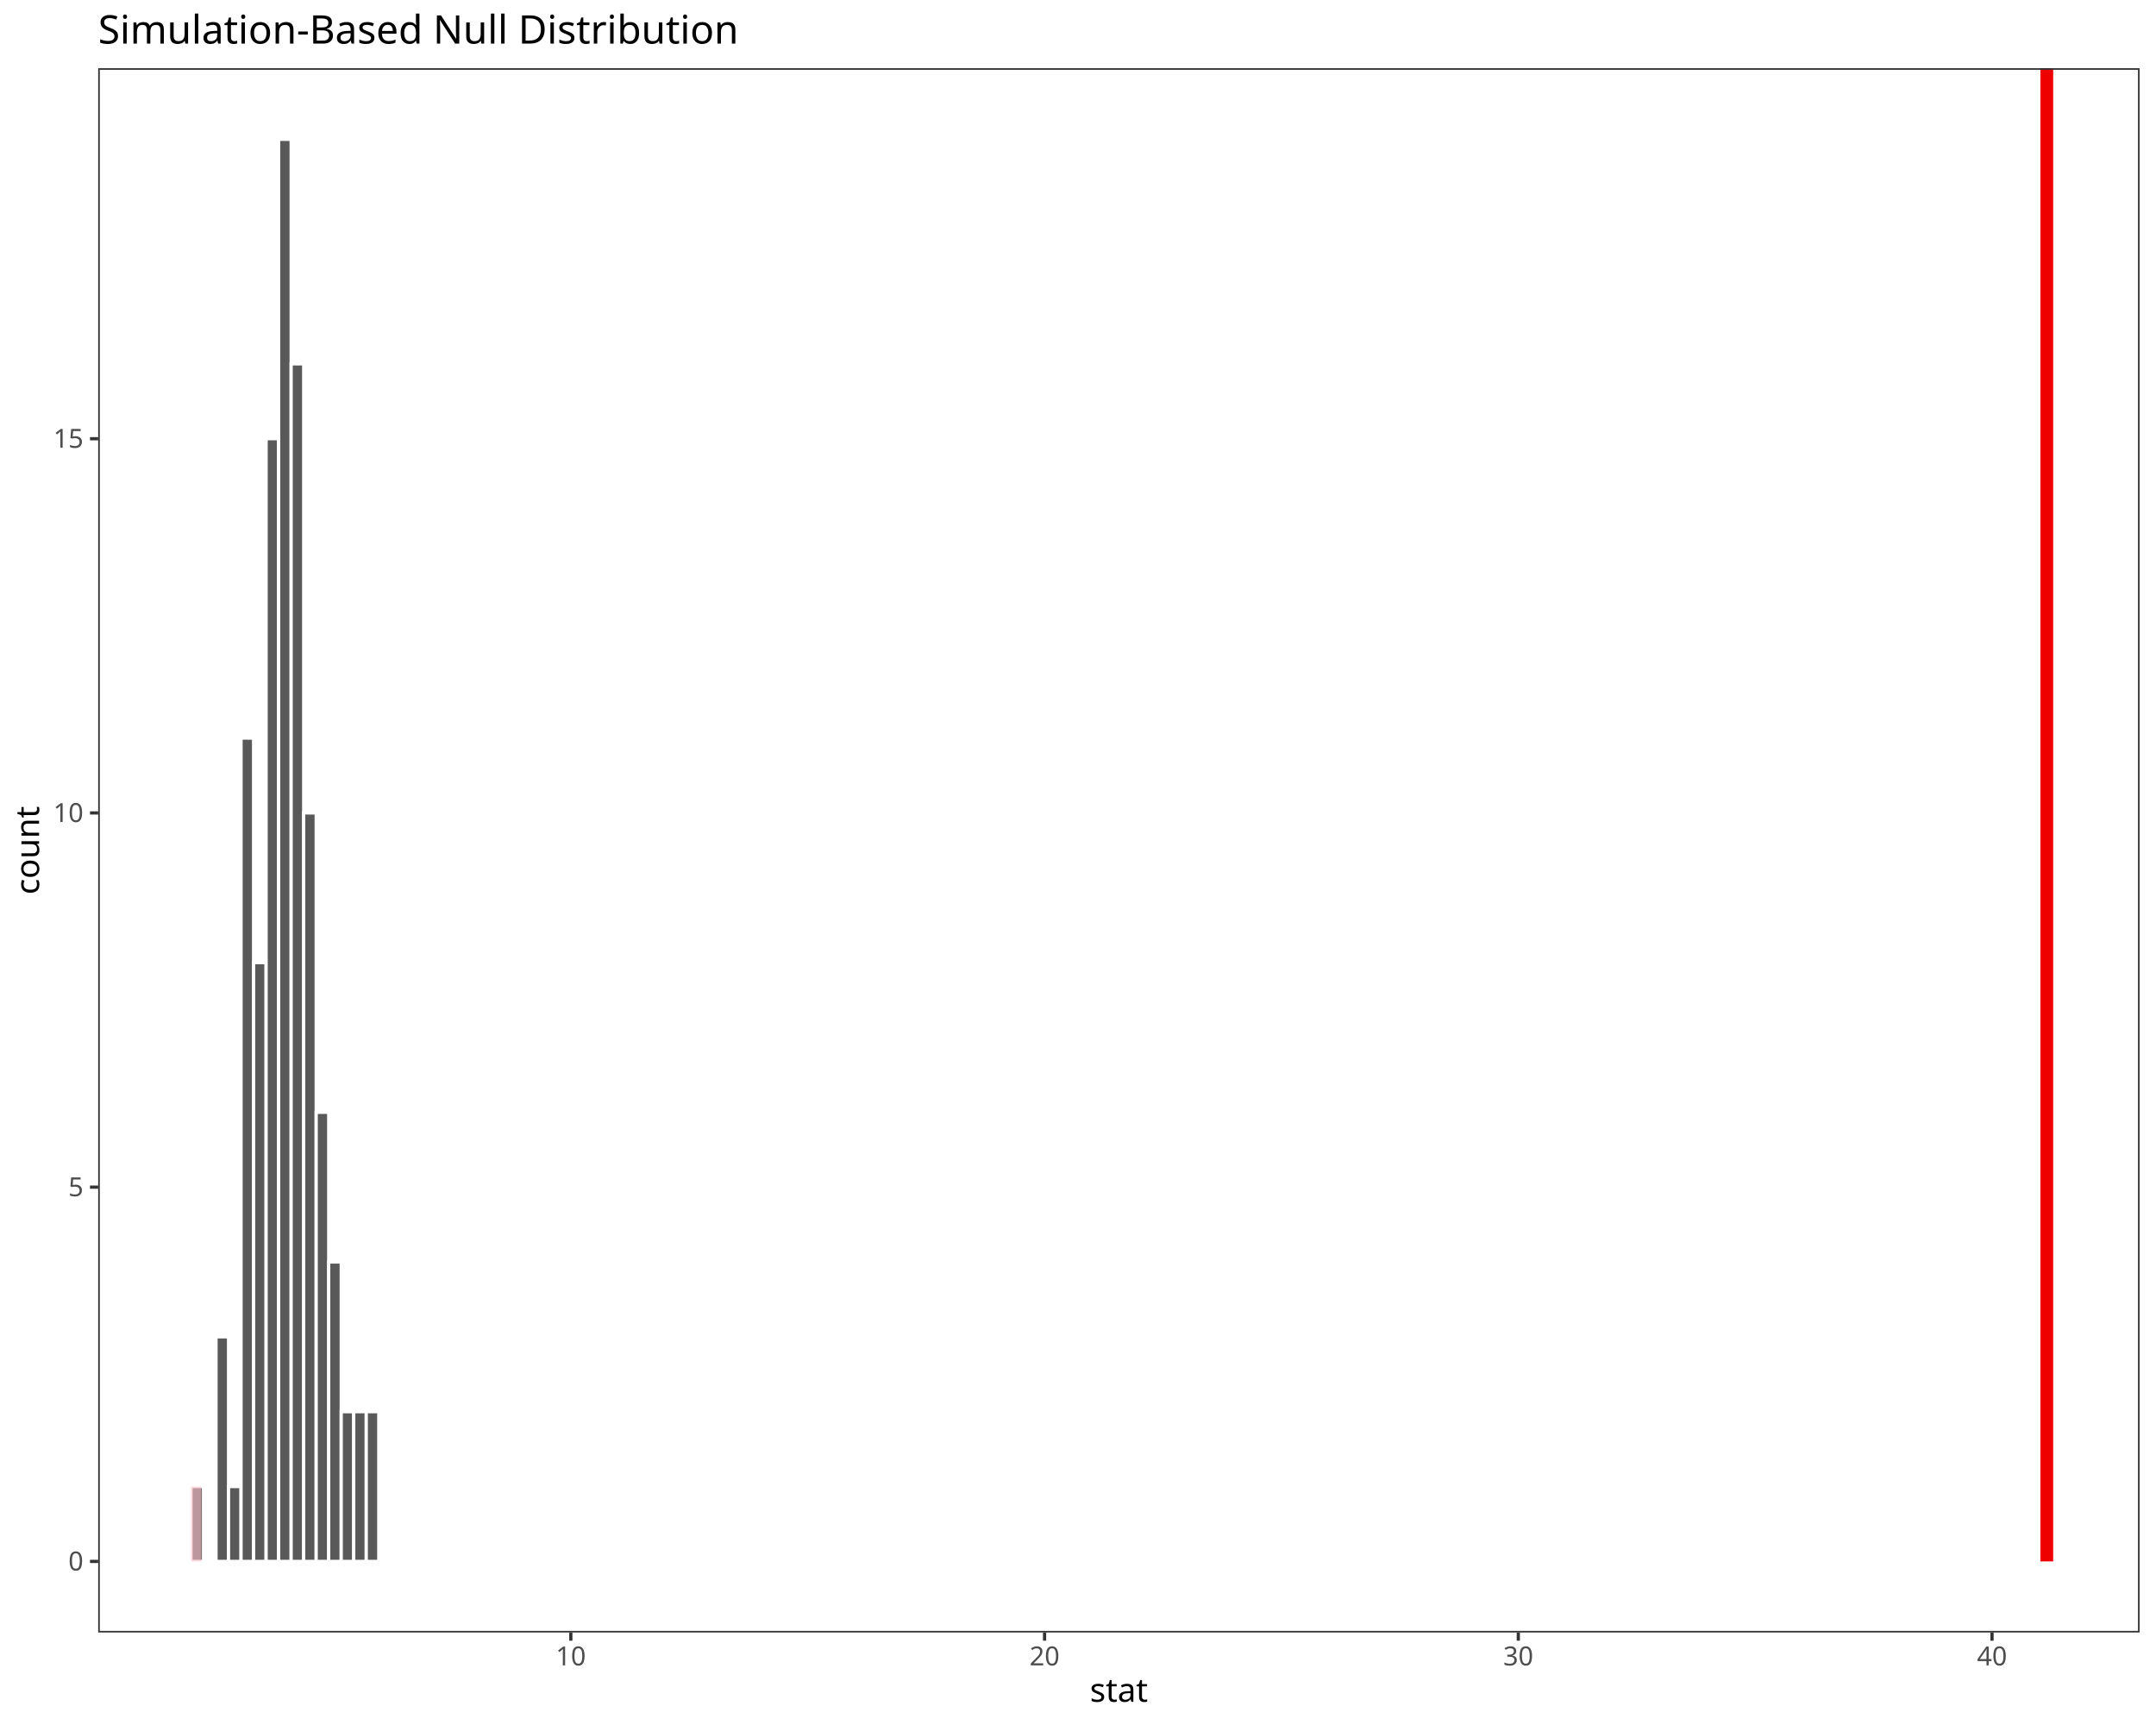
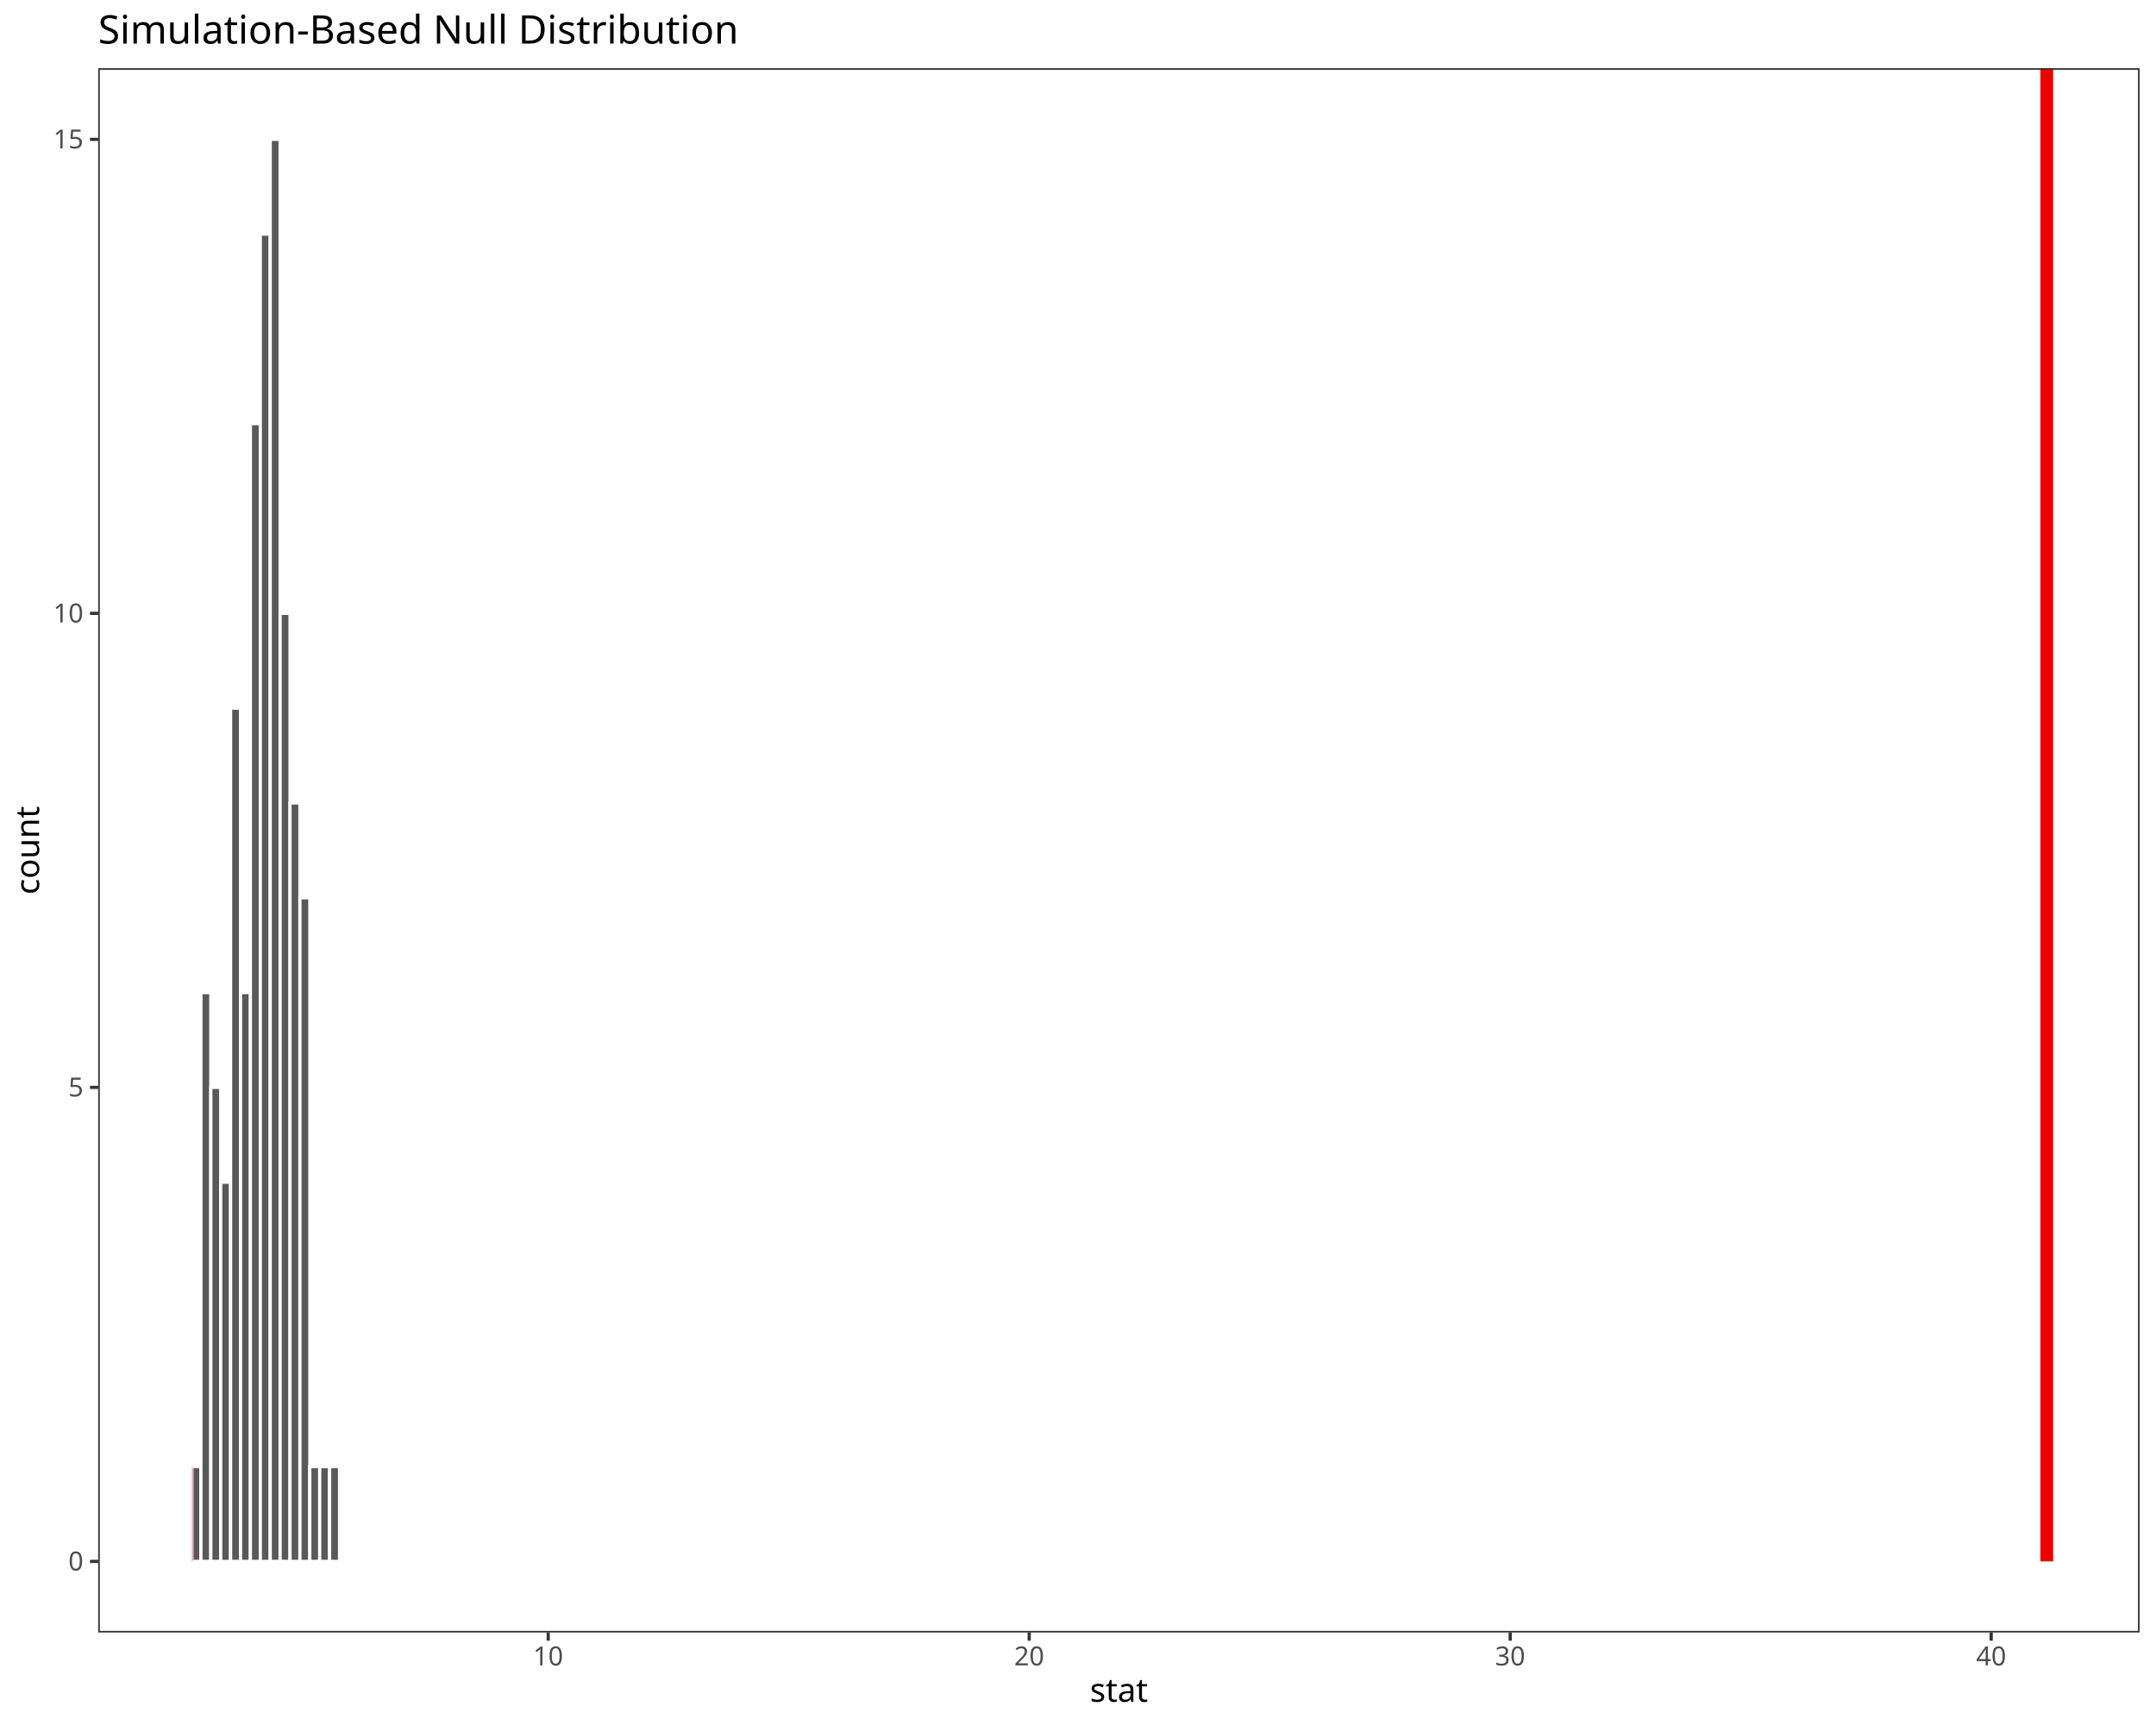
<svg xmlns="http://www.w3.org/2000/svg" class="svglite" data-engine-version="2.0" width="720.00pt" height="576.00pt" viewBox="0 0 720.00 576.00">
  <defs>
    <style type="text/css">
    .svglite line, .svglite polyline, .svglite polygon, .svglite path, .svglite rect, .svglite circle {
      fill: none;
      stroke: #000000;
      stroke-linecap: round;
      stroke-linejoin: round;
      stroke-miterlimit: 10.00;
    }
  </style>
  </defs>
  <rect width="100%" height="100%" style="stroke: none; fill: #FFFFFF;" />
  <defs>
    <clipPath id="cpMC4wMHw3MjAuMDB8MC4wMHw1NzYuMDA=">
      <rect x="0.00" y="0.00" width="720.00" height="576.00" />
    </clipPath>
  </defs>
  <g clip-path="url(#cpMC4wMHw3MjAuMDB8MC4wMHw1NzYuMDA=)">
    <rect x="0.00" y="0.00" width="720.00" height="576.00" style="stroke-width: 1.07; stroke: #FFFFFF; fill: #FFFFFF;" />
  </g>
  <defs>
    <clipPath id="cpMzIuNzl8NzE0LjUyfDIyLjc4fDU0NS4xMQ==">
      <rect x="32.79" y="22.78" width="681.73" height="522.33" />
    </clipPath>
  </defs>
  <g clip-path="url(#cpMzIuNzl8NzE0LjUyfDIyLjc4fDU0NS4xMQ==)">
    <rect x="32.79" y="22.78" width="681.73" height="522.33" style="stroke-width: 1.07; stroke: none; fill: #FFFFFF;" />
-     <rect x="63.78" y="496.38" width="4.18" height="24.99" style="stroke-width: 1.07; stroke: #FFFFFF; stroke-linecap: butt; stroke-linejoin: miter; fill: #595959;" />
-     <rect x="67.96" y="521.37" width="4.18" height="0.00" style="stroke-width: 1.07; stroke: #FFFFFF; stroke-linecap: butt; stroke-linejoin: miter; fill: #595959;" />
-     <rect x="72.14" y="446.39" width="4.18" height="74.98" style="stroke-width: 1.07; stroke: #FFFFFF; stroke-linecap: butt; stroke-linejoin: miter; fill: #595959;" />
-     <rect x="76.32" y="496.38" width="4.18" height="24.99" style="stroke-width: 1.07; stroke: #FFFFFF; stroke-linecap: butt; stroke-linejoin: miter; fill: #595959;" />
-     <rect x="80.50" y="246.46" width="4.18" height="274.91" style="stroke-width: 1.07; stroke: #FFFFFF; stroke-linecap: butt; stroke-linejoin: miter; fill: #595959;" />
-     <rect x="84.69" y="321.44" width="4.18" height="199.93" style="stroke-width: 1.07; stroke: #FFFFFF; stroke-linecap: butt; stroke-linejoin: miter; fill: #595959;" />
-     <rect x="88.87" y="146.49" width="4.18" height="374.88" style="stroke-width: 1.07; stroke: #FFFFFF; stroke-linecap: butt; stroke-linejoin: miter; fill: #595959;" />
-     <rect x="93.05" y="46.53" width="4.18" height="474.84" style="stroke-width: 1.07; stroke: #FFFFFF; stroke-linecap: butt; stroke-linejoin: miter; fill: #595959;" />
-     <rect x="97.23" y="121.50" width="4.18" height="399.87" style="stroke-width: 1.07; stroke: #FFFFFF; stroke-linecap: butt; stroke-linejoin: miter; fill: #595959;" />
-     <rect x="101.41" y="271.45" width="4.18" height="249.92" style="stroke-width: 1.07; stroke: #FFFFFF; stroke-linecap: butt; stroke-linejoin: miter; fill: #595959;" />
-     <rect x="105.59" y="371.42" width="4.18" height="149.95" style="stroke-width: 1.07; stroke: #FFFFFF; stroke-linecap: butt; stroke-linejoin: miter; fill: #595959;" />
-     <rect x="109.77" y="421.40" width="4.18" height="99.97" style="stroke-width: 1.07; stroke: #FFFFFF; stroke-linecap: butt; stroke-linejoin: miter; fill: #595959;" />
-     <rect x="113.95" y="471.39" width="4.18" height="49.98" style="stroke-width: 1.07; stroke: #FFFFFF; stroke-linecap: butt; stroke-linejoin: miter; fill: #595959;" />
-     <rect x="118.13" y="471.39" width="4.18" height="49.98" style="stroke-width: 1.07; stroke: #FFFFFF; stroke-linecap: butt; stroke-linejoin: miter; fill: #595959;" />
-     <rect x="122.31" y="471.39" width="4.18" height="49.98" style="stroke-width: 1.07; stroke: #FFFFFF; stroke-linecap: butt; stroke-linejoin: miter; fill: #595959;" />
-     <polygon points="63.78,496.38 63.79,496.38 67.22,496.38 67.22,496.38 67.23,521.37 67.22,521.37 67.22,521.37 63.79,521.37 63.78,521.37 63.78,521.37 " style="stroke-width: 0.00; stroke: none; stroke-linecap: butt; fill: #FFC0CB; fill-opacity: 0.60;" />
-     <polyline points="63.78,496.38 63.79,496.38 67.22,496.38 67.22,496.38 " style="stroke-width: 1.07; stroke: none; stroke-linecap: butt;" />
+     <rect x="63.78" y="489.71" width="3.31" height="31.66" style="stroke-width: 1.07; stroke: #FFFFFF; stroke-linecap: butt; stroke-linejoin: miter; fill: #595959;" />
+     <rect x="67.09" y="331.43" width="3.31" height="189.94" style="stroke-width: 1.07; stroke: #FFFFFF; stroke-linecap: butt; stroke-linejoin: miter; fill: #595959;" />
+     <rect x="70.40" y="363.09" width="3.31" height="158.28" style="stroke-width: 1.07; stroke: #FFFFFF; stroke-linecap: butt; stroke-linejoin: miter; fill: #595959;" />
+     <rect x="73.70" y="394.75" width="3.31" height="126.63" style="stroke-width: 1.07; stroke: #FFFFFF; stroke-linecap: butt; stroke-linejoin: miter; fill: #595959;" />
+     <rect x="77.01" y="236.46" width="3.31" height="284.91" style="stroke-width: 1.07; stroke: #FFFFFF; stroke-linecap: butt; stroke-linejoin: miter; fill: #595959;" />
+     <rect x="80.32" y="331.43" width="3.31" height="189.94" style="stroke-width: 1.07; stroke: #FFFFFF; stroke-linecap: butt; stroke-linejoin: miter; fill: #595959;" />
+     <rect x="83.62" y="141.49" width="3.31" height="379.88" style="stroke-width: 1.07; stroke: #FFFFFF; stroke-linecap: butt; stroke-linejoin: miter; fill: #595959;" />
+     <rect x="86.93" y="78.18" width="3.31" height="443.19" style="stroke-width: 1.07; stroke: #FFFFFF; stroke-linecap: butt; stroke-linejoin: miter; fill: #595959;" />
+     <rect x="90.24" y="46.53" width="3.31" height="474.84" style="stroke-width: 1.07; stroke: #FFFFFF; stroke-linecap: butt; stroke-linejoin: miter; fill: #595959;" />
+     <rect x="93.54" y="204.81" width="3.31" height="316.56" style="stroke-width: 1.07; stroke: #FFFFFF; stroke-linecap: butt; stroke-linejoin: miter; fill: #595959;" />
+     <rect x="96.85" y="268.12" width="3.31" height="253.25" style="stroke-width: 1.07; stroke: #FFFFFF; stroke-linecap: butt; stroke-linejoin: miter; fill: #595959;" />
+     <rect x="100.16" y="299.78" width="3.31" height="221.59" style="stroke-width: 1.07; stroke: #FFFFFF; stroke-linecap: butt; stroke-linejoin: miter; fill: #595959;" />
+     <rect x="103.46" y="489.71" width="3.31" height="31.66" style="stroke-width: 1.07; stroke: #FFFFFF; stroke-linecap: butt; stroke-linejoin: miter; fill: #595959;" />
+     <rect x="106.77" y="489.71" width="3.31" height="31.66" style="stroke-width: 1.07; stroke: #FFFFFF; stroke-linecap: butt; stroke-linejoin: miter; fill: #595959;" />
+     <rect x="110.08" y="489.71" width="3.31" height="31.66" style="stroke-width: 1.07; stroke: #FFFFFF; stroke-linecap: butt; stroke-linejoin: miter; fill: #595959;" />
+     <polygon points="63.78,489.71 63.78,489.71 64.76,489.71 64.76,489.71 64.76,521.37 64.76,521.37 64.76,521.37 63.78,521.37 63.78,521.37 63.78,521.37 " style="stroke-width: 0.00; stroke: none; stroke-linecap: butt; fill: #FFC0CB; fill-opacity: 0.60;" />
+     <polyline points="63.78,489.71 63.78,489.71 64.76,489.71 64.76,489.71 " style="stroke-width: 1.07; stroke: none; stroke-linecap: butt;" />
    <line x1="683.53" y1="521.37" x2="683.53" y2="22.78" style="stroke-width: 4.27; stroke: #EE0000; stroke-linecap: butt;" />
    <rect x="32.79" y="22.78" width="681.73" height="522.33" style="stroke-width: 1.07; stroke: #333333;" />
  </g>
  <g clip-path="url(#cpMC4wMHw3MjAuMDB8MC4wMHw1NzYuMDA=)">
    <text x="27.86" y="524.40" text-anchor="end" style="font-size: 8.80px; fill: #4D4D4D; font-family: sans;" textLength="4.89px" lengthAdjust="spacingAndGlyphs">0</text>
-     <text x="27.86" y="399.44" text-anchor="end" style="font-size: 8.80px; fill: #4D4D4D; font-family: sans;" textLength="4.89px" lengthAdjust="spacingAndGlyphs">5</text>
-     <text x="27.86" y="274.48" text-anchor="end" style="font-size: 8.80px; fill: #4D4D4D; font-family: sans;" textLength="9.79px" lengthAdjust="spacingAndGlyphs">10</text>
-     <text x="27.86" y="149.52" text-anchor="end" style="font-size: 8.80px; fill: #4D4D4D; font-family: sans;" textLength="9.79px" lengthAdjust="spacingAndGlyphs">15</text>
+     <text x="27.86" y="366.12" text-anchor="end" style="font-size: 8.80px; fill: #4D4D4D; font-family: sans;" textLength="4.89px" lengthAdjust="spacingAndGlyphs">5</text>
+     <text x="27.86" y="207.84" text-anchor="end" style="font-size: 8.80px; fill: #4D4D4D; font-family: sans;" textLength="9.79px" lengthAdjust="spacingAndGlyphs">10</text>
+     <text x="27.86" y="49.55" text-anchor="end" style="font-size: 8.80px; fill: #4D4D4D; font-family: sans;" textLength="9.79px" lengthAdjust="spacingAndGlyphs">15</text>
    <polyline points="30.05,521.37 32.79,521.37 " style="stroke-width: 1.07; stroke: #333333; stroke-linecap: butt;" />
-     <polyline points="30.05,396.41 32.79,396.41 " style="stroke-width: 1.07; stroke: #333333; stroke-linecap: butt;" />
-     <polyline points="30.05,271.45 32.79,271.45 " style="stroke-width: 1.07; stroke: #333333; stroke-linecap: butt;" />
-     <polyline points="30.05,146.49 32.79,146.49 " style="stroke-width: 1.07; stroke: #333333; stroke-linecap: butt;" />
-     <polyline points="190.63,547.85 190.63,545.11 " style="stroke-width: 1.07; stroke: #333333; stroke-linecap: butt;" />
-     <polyline points="348.84,547.85 348.84,545.11 " style="stroke-width: 1.07; stroke: #333333; stroke-linecap: butt;" />
-     <polyline points="507.04,547.85 507.04,545.11 " style="stroke-width: 1.07; stroke: #333333; stroke-linecap: butt;" />
-     <polyline points="665.24,547.85 665.24,545.11 " style="stroke-width: 1.07; stroke: #333333; stroke-linecap: butt;" />
-     <text x="190.63" y="556.10" text-anchor="middle" style="font-size: 8.80px; fill: #4D4D4D; font-family: sans;" textLength="9.79px" lengthAdjust="spacingAndGlyphs">10</text>
-     <text x="348.84" y="556.10" text-anchor="middle" style="font-size: 8.80px; fill: #4D4D4D; font-family: sans;" textLength="9.79px" lengthAdjust="spacingAndGlyphs">20</text>
-     <text x="507.04" y="556.10" text-anchor="middle" style="font-size: 8.80px; fill: #4D4D4D; font-family: sans;" textLength="9.79px" lengthAdjust="spacingAndGlyphs">30</text>
-     <text x="665.24" y="556.10" text-anchor="middle" style="font-size: 8.80px; fill: #4D4D4D; font-family: sans;" textLength="9.79px" lengthAdjust="spacingAndGlyphs">40</text>
+     <polyline points="30.05,363.09 32.79,363.09 " style="stroke-width: 1.07; stroke: #333333; stroke-linecap: butt;" />
+     <polyline points="30.05,204.81 32.79,204.81 " style="stroke-width: 1.07; stroke: #333333; stroke-linecap: butt;" />
+     <polyline points="30.05,46.53 32.79,46.53 " style="stroke-width: 1.07; stroke: #333333; stroke-linecap: butt;" />
+     <polyline points="183.07,547.85 183.07,545.11 " style="stroke-width: 1.07; stroke: #333333; stroke-linecap: butt;" />
+     <polyline points="343.70,547.85 343.70,545.11 " style="stroke-width: 1.07; stroke: #333333; stroke-linecap: butt;" />
+     <polyline points="504.33,547.85 504.33,545.11 " style="stroke-width: 1.07; stroke: #333333; stroke-linecap: butt;" />
+     <polyline points="664.96,547.85 664.96,545.11 " style="stroke-width: 1.07; stroke: #333333; stroke-linecap: butt;" />
+     <text x="183.07" y="556.10" text-anchor="middle" style="font-size: 8.80px; fill: #4D4D4D; font-family: sans;" textLength="9.79px" lengthAdjust="spacingAndGlyphs">10</text>
+     <text x="343.70" y="556.10" text-anchor="middle" style="font-size: 8.80px; fill: #4D4D4D; font-family: sans;" textLength="9.79px" lengthAdjust="spacingAndGlyphs">20</text>
+     <text x="504.33" y="556.10" text-anchor="middle" style="font-size: 8.80px; fill: #4D4D4D; font-family: sans;" textLength="9.79px" lengthAdjust="spacingAndGlyphs">30</text>
+     <text x="664.96" y="556.10" text-anchor="middle" style="font-size: 8.80px; fill: #4D4D4D; font-family: sans;" textLength="9.79px" lengthAdjust="spacingAndGlyphs">40</text>
    <text x="373.66" y="568.24" text-anchor="middle" style="font-size: 11.00px; font-family: sans;" textLength="17.73px" lengthAdjust="spacingAndGlyphs">stat</text>
    <text transform="translate(13.05,283.95) rotate(-90)" text-anchor="middle" style="font-size: 11.00px; font-family: sans;" textLength="26.91px" lengthAdjust="spacingAndGlyphs">count</text>
    <text x="32.79" y="14.56" style="font-size: 13.20px; font-family: sans;" textLength="199.57px" lengthAdjust="spacingAndGlyphs">Simulation-Based Null Distribution</text>
  </g>
</svg>
